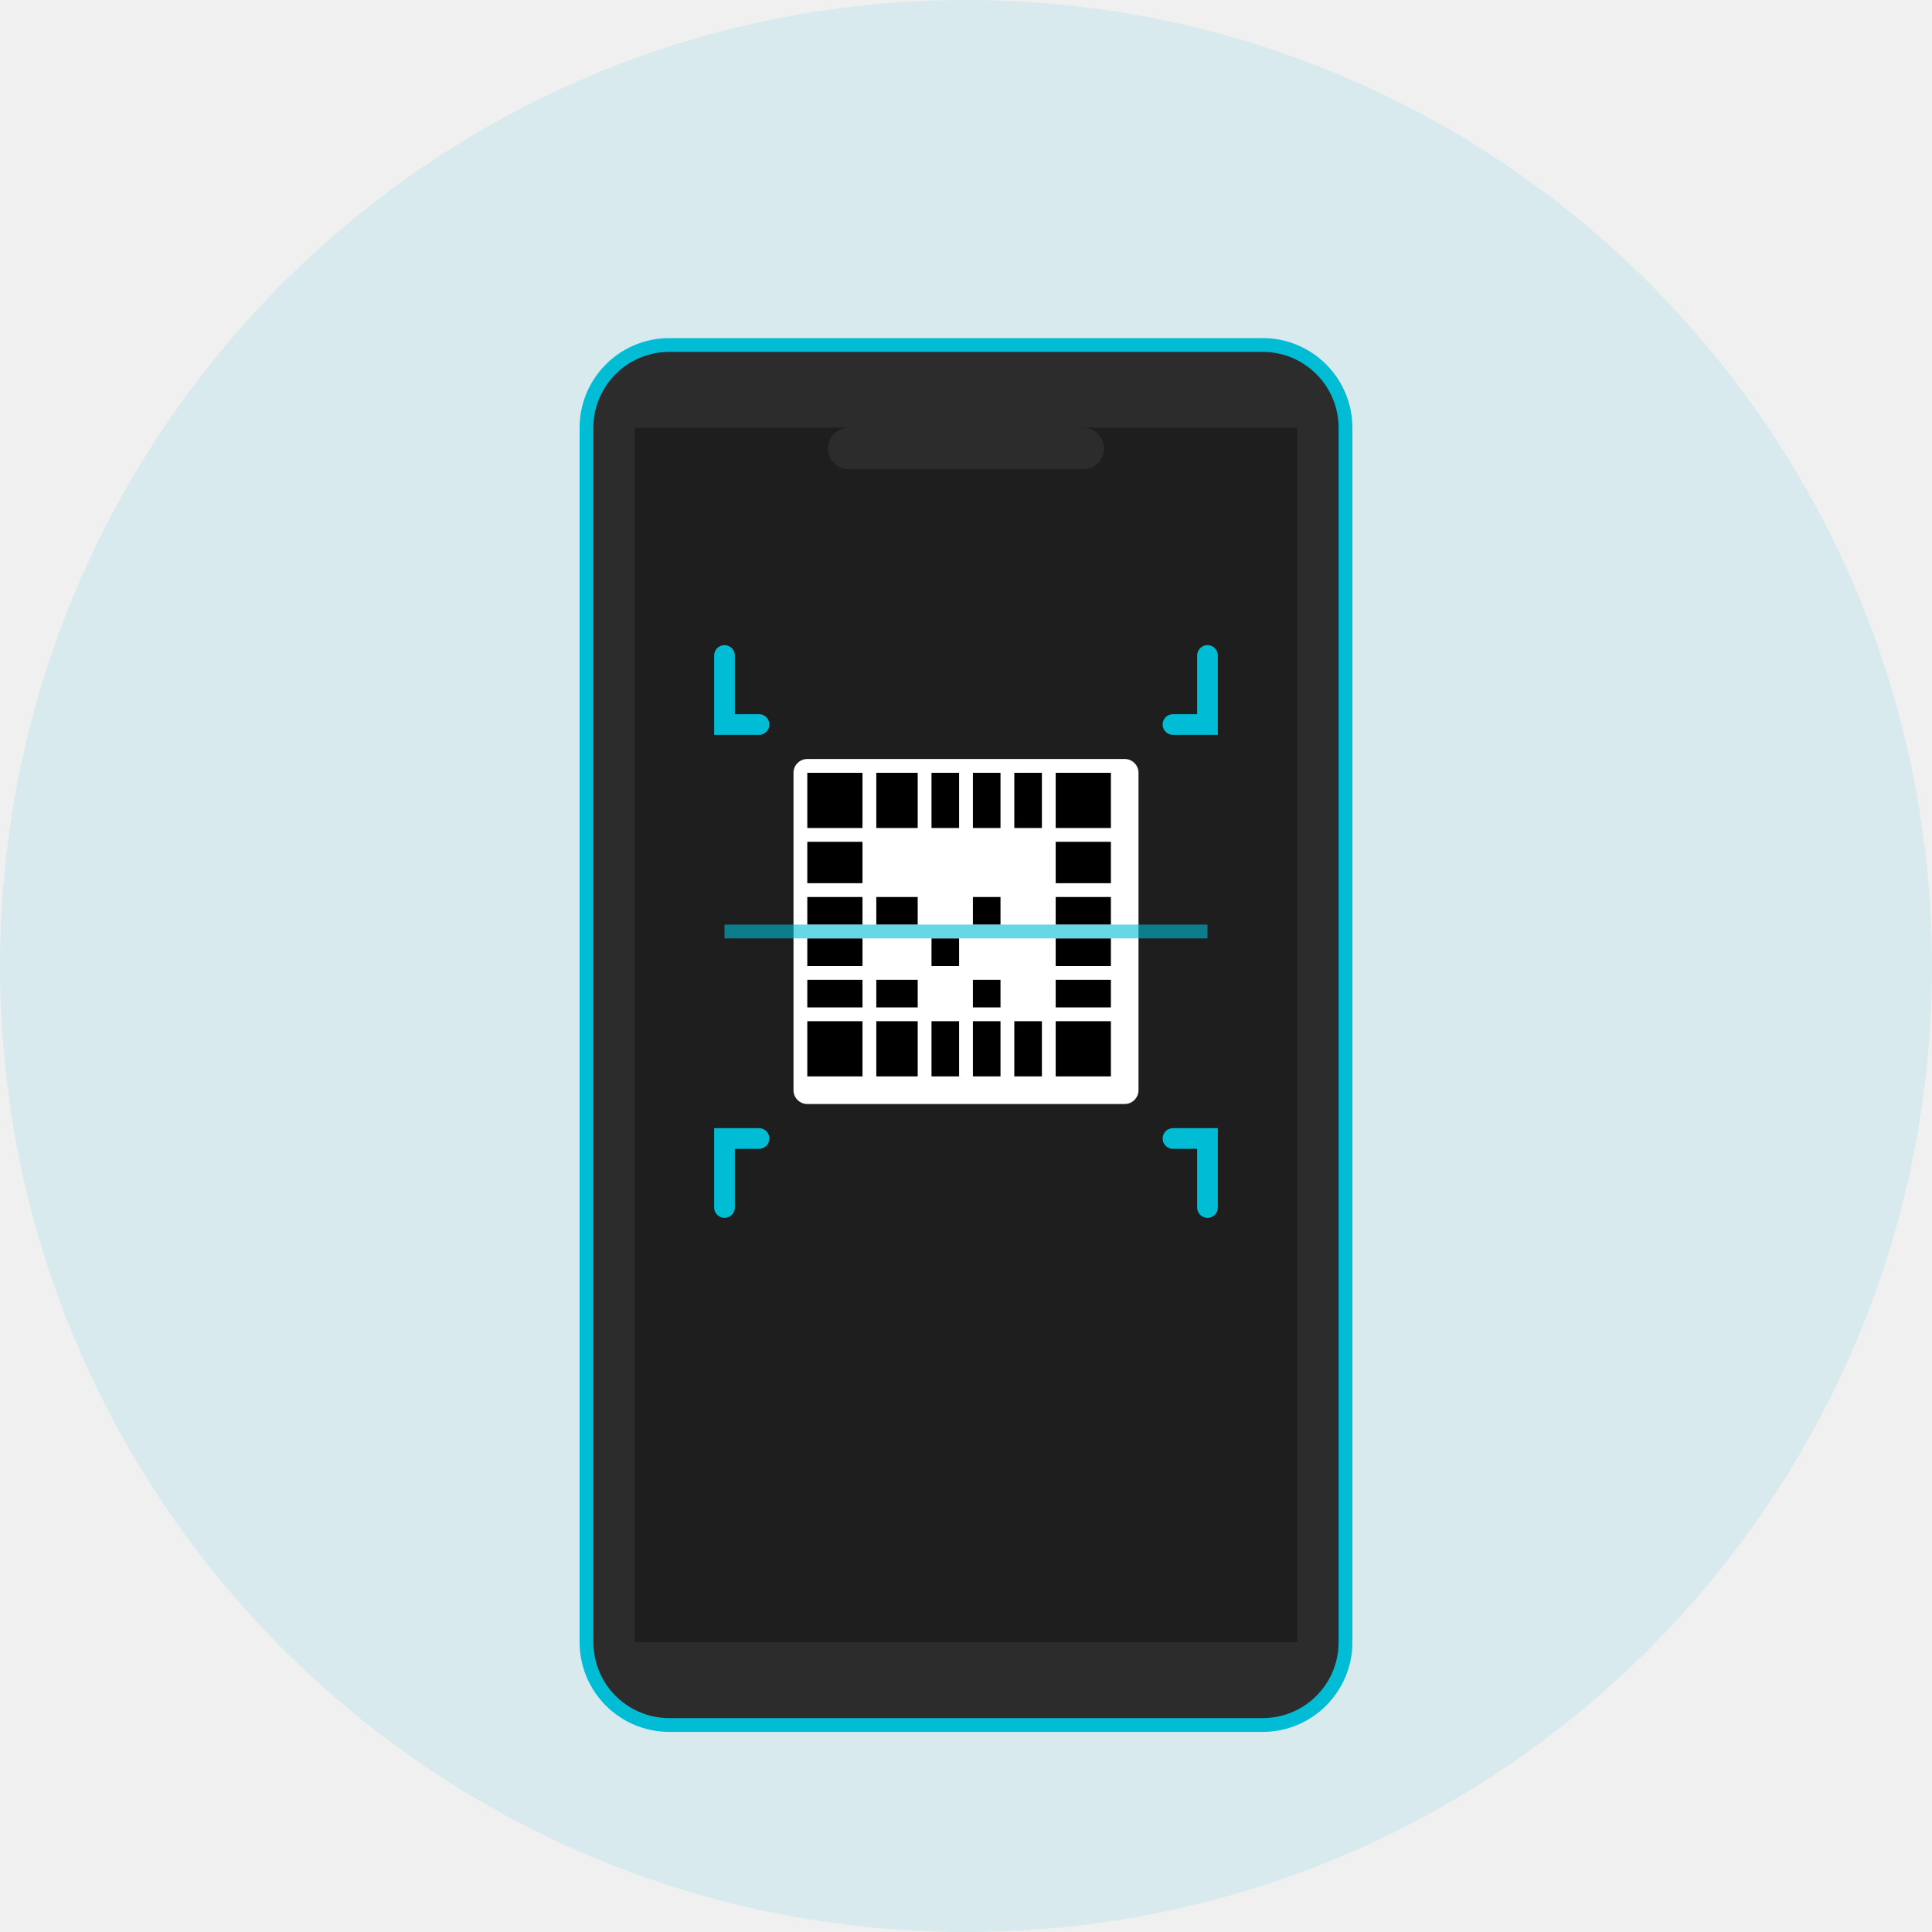
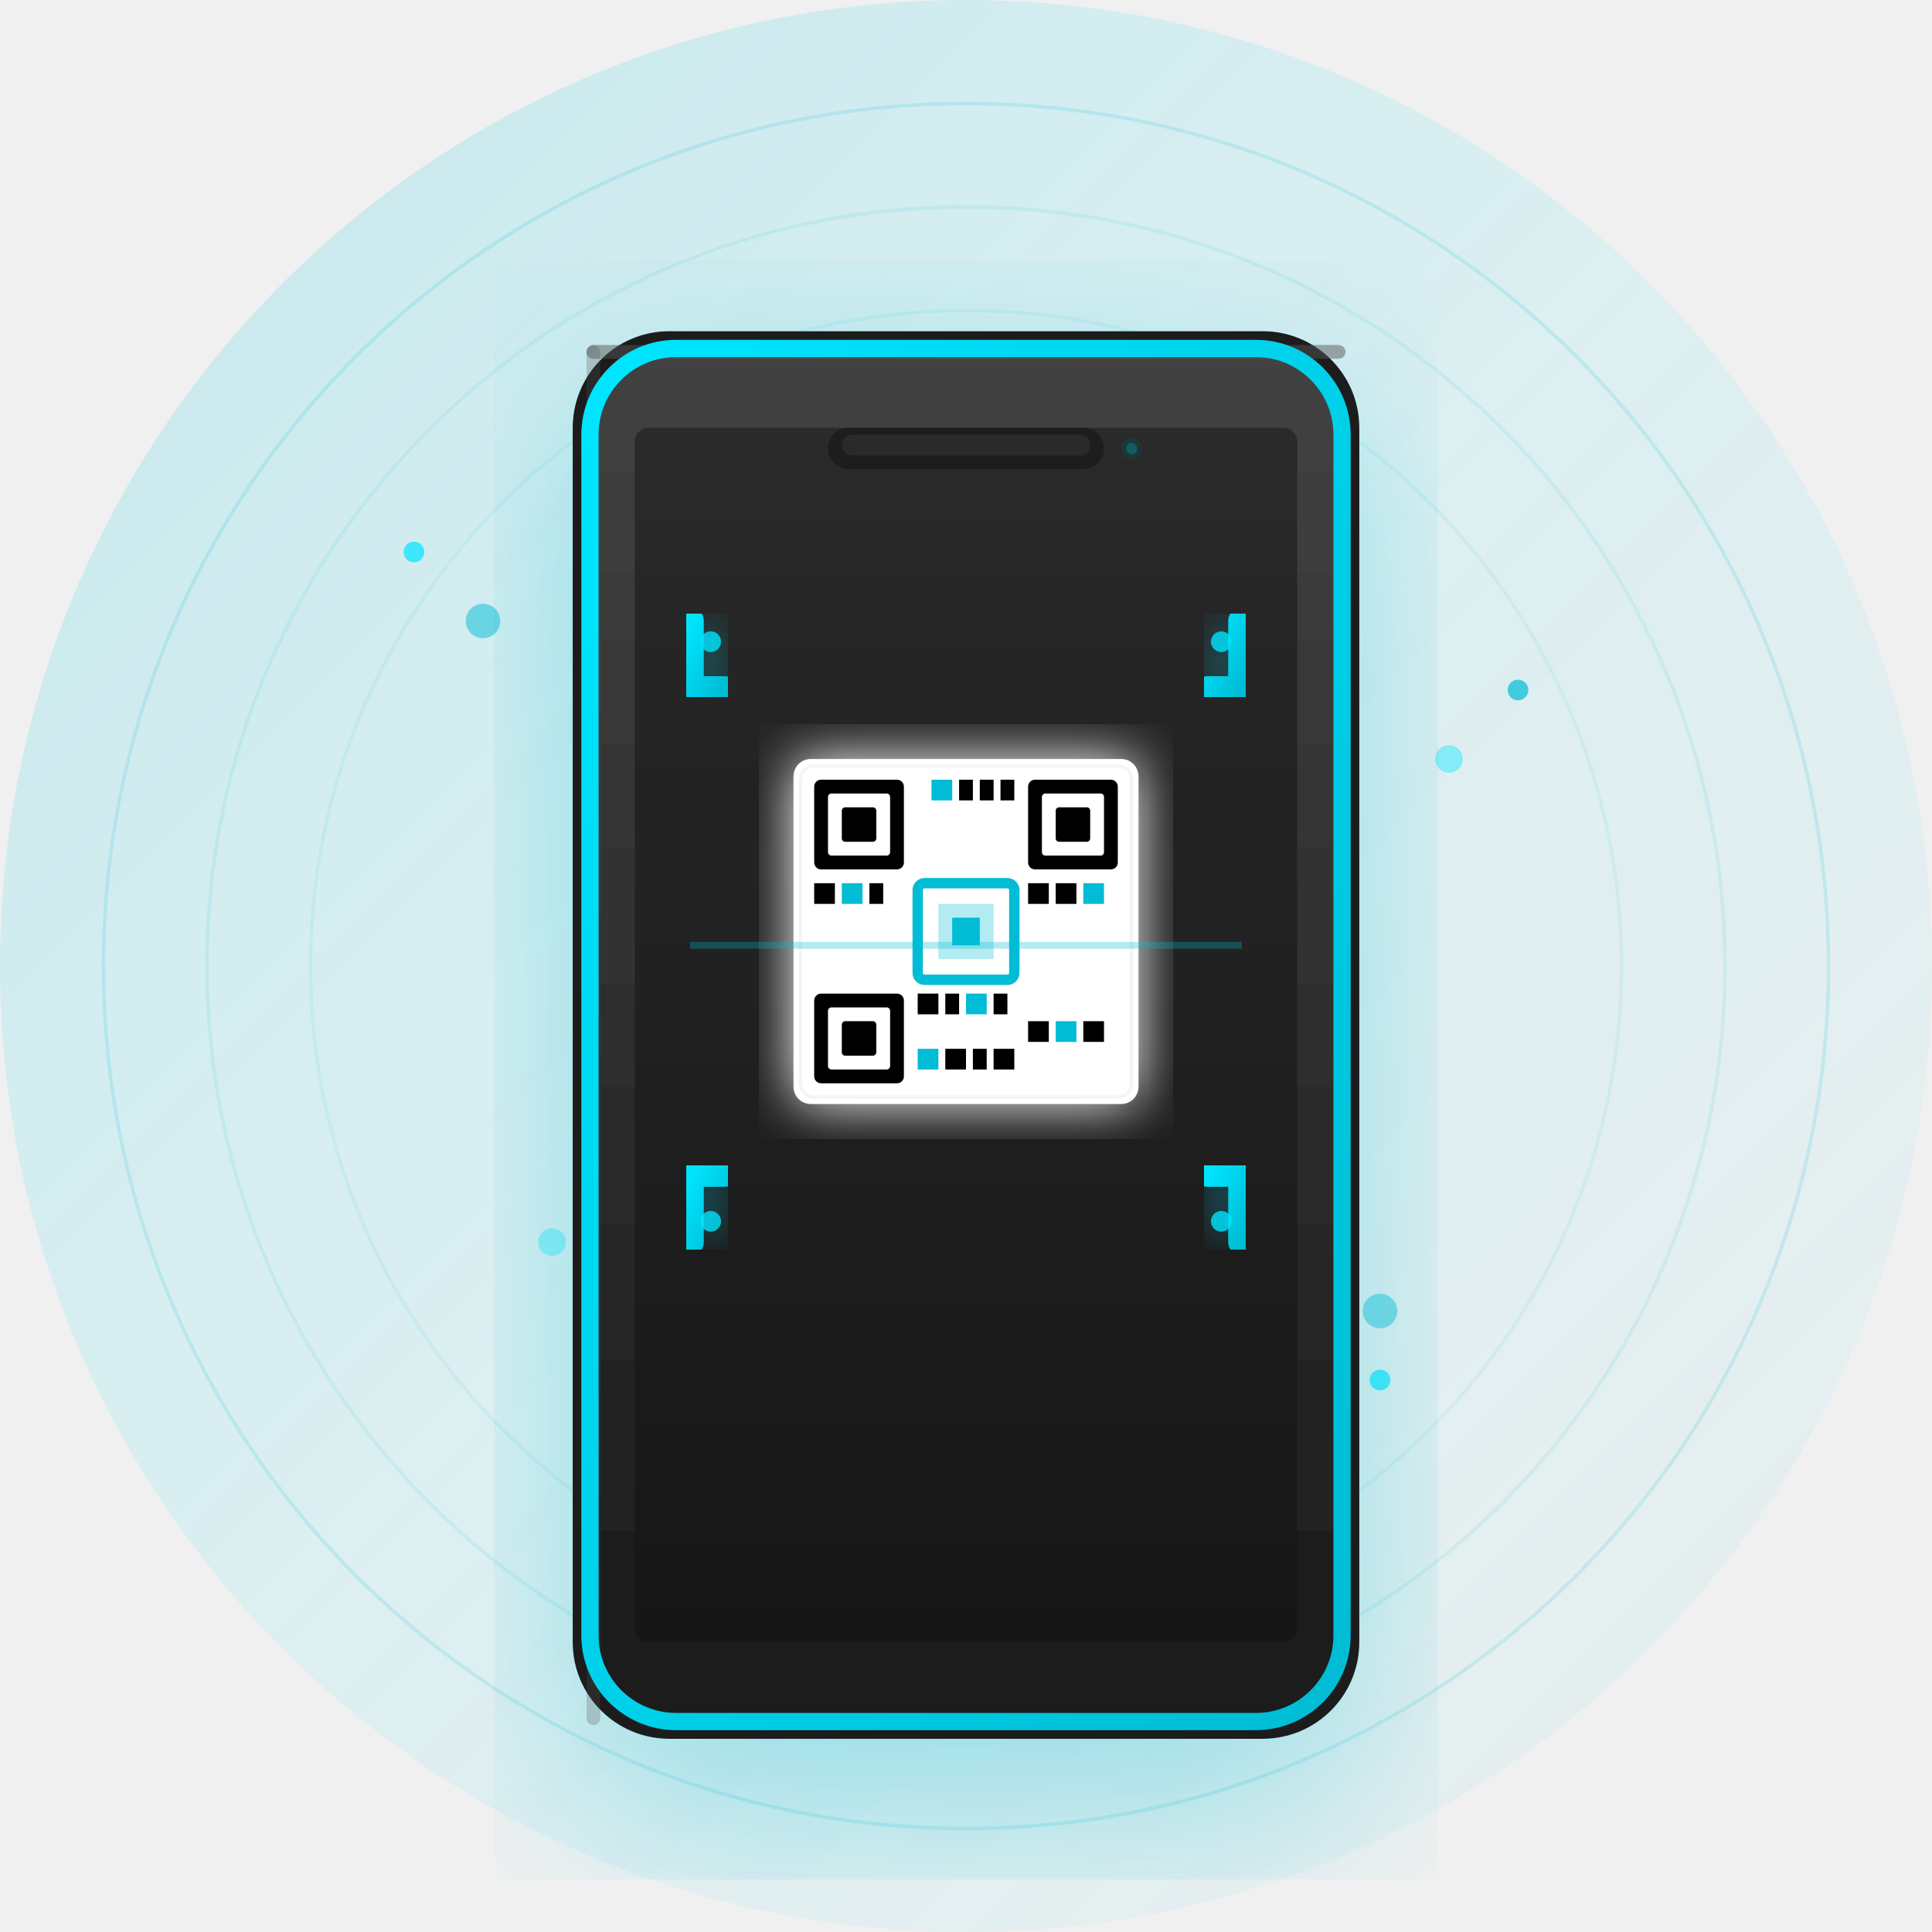
<svg xmlns="http://www.w3.org/2000/svg" width="280" height="280" viewBox="0 0 280 280" fill="none">
-   <circle cx="140" cy="140" r="140" fill="#00BCD4" fill-opacity="0.1" />
-   <rect x="85" y="50" width="110" height="200" rx="12" fill="#2C2C2C" stroke="#00BCD4" stroke-width="2" />
-   <rect x="92" y="62" width="96" height="176" fill="#1E1E1E" />
-   <rect x="120" y="62" width="40" height="6" rx="3" fill="#2C2C2C" />
+   <defs>
+     <linearGradient id="bgGradient1" x1="0%" y1="0%" x2="100%" y2="100%">
+       <stop offset="0%" stop-color="#00BCD4" stop-opacity="0.18" />
+       <stop offset="50%" stop-color="#00E5FF" stop-opacity="0.08" />
+       <stop offset="100%" stop-color="#00BCD4" stop-opacity="0.03" />
+     </linearGradient>
+     <linearGradient id="phoneGradient1" x1="0%" y1="0%" x2="0%" y2="100%">
+       <stop offset="0%" stop-color="#424242" />
+       <stop offset="50%" stop-color="#2E2E2E" />
+       <stop offset="100%" stop-color="#1A1A1A" />
+     </linearGradient>
+     <linearGradient id="screenGradient1" x1="0%" y1="0%" x2="0%" y2="100%">
+       <stop offset="0%" stop-color="#2A2A2A" />
+       <stop offset="100%" stop-color="#161616" />
+     </linearGradient>
+     <linearGradient id="cyanGlow1" x1="0%" y1="0%" x2="100%" y2="100%">
+       <stop offset="0%" stop-color="#00E5FF" />
+       <stop offset="100%" stop-color="#00BCD4" />
+     </linearGradient>
+     <linearGradient id="scanLine" x1="0%" y1="0%" x2="100%" y2="0%">
+       <stop offset="0%" stop-color="#00BCD4" stop-opacity="0" />
+       <stop offset="20%" stop-color="#00E5FF" stop-opacity="0.3" />
+       <stop offset="50%" stop-color="#00E5FF" stop-opacity="0.9" />
+       <stop offset="80%" stop-color="#00E5FF" stop-opacity="0.3" />
+       <stop offset="100%" stop-color="#00BCD4" stop-opacity="0" />
+     </linearGradient>
+     <radialGradient id="qrGlow1">
+       <stop offset="0%" stop-color="#00E5FF" stop-opacity="0.4" />
+       <stop offset="50%" stop-color="#00BCD4" stop-opacity="0.2" />
+       <stop offset="100%" stop-color="#00BCD4" stop-opacity="0" />
+     </radialGradient>
+     <filter id="glow1">
+       <feGaussianBlur stdDeviation="4" result="coloredBlur" />
+       <feMerge>
+         <feMergeNode in="coloredBlur" />
+         <feMergeNode in="SourceGraphic" />
+       </feMerge>
+     </filter>
+     <filter id="shadow1">
+       <feDropShadow dx="0" dy="10" stdDeviation="15" flood-color="#00BCD4" flood-opacity="0.35" />
+     </filter>
+     <clipPath id="scanArea">
+       <rect x="100" y="90" width="80" height="90" rx="2" />
+     </clipPath>
+   </defs>
+   <circle cx="140" cy="140" r="140" fill="url(#bgGradient1)" />
+   <circle cx="140" cy="140" r="125" fill="none" stroke="#00BCD4" stroke-width="0.5" opacity="0.15" />
+   <circle cx="140" cy="140" r="110" fill="none" stroke="#00BCD4" stroke-width="0.5" opacity="0.1" />
+   <circle cx="140" cy="140" r="95" fill="none" stroke="#00BCD4" stroke-width="0.5" opacity="0.08" />
+   <circle cx="70" cy="90" r="2.5" fill="#00BCD4" opacity="0.5" />
+   <circle cx="210" cy="110" r="2" fill="#00E5FF" opacity="0.4" />
+   <circle cx="200" cy="190" r="2.5" fill="#00BCD4" opacity="0.45" />
+   <circle cx="80" cy="180" r="2" fill="#00E5FF" opacity="0.35" />
+   <circle cx="60" cy="80" r="1.5" fill="#00E5FF" opacity="0.7" />
+   <circle cx="220" cy="100" r="1.5" fill="#00BCD4" opacity="0.7" />
+   <circle cx="200" cy="200" r="1.5" fill="#00E5FF" opacity="0.7" />
+   <circle cx="140" cy="145" r="50" fill="url(#qrGlow1)" />
+   <g filter="url(#shadow1)">
+     <rect x="83" y="48" width="114" height="204" rx="14" fill="#1A1A1A" />
+     <rect x="85" y="50" width="110" height="200" rx="13" fill="url(#phoneGradient1)" />
+     <rect x="85" y="50" width="110" height="2" rx="1" fill="#555555" opacity="0.5" />
+     <rect x="85" y="50" width="2" height="200" rx="1" fill="#555555" opacity="0.3" />
+     <rect x="85.5" y="50.5" width="109" height="199" rx="12.5" fill="none" stroke="url(#cyanGlow1)" stroke-width="2.5" />
+   </g>
+   <rect x="92" y="62" width="96" height="176" fill="url(#screenGradient1)" rx="2" />
+   <rect x="120" y="62" width="40" height="6" rx="3" fill="#1C1C1C" />
+   <rect x="122" y="63" width="36" height="3" rx="1.5" fill="#2A2A2A" />
+   <circle cx="164" cy="65" r="1.5" fill="#1A3A3A" />
+   <circle cx="164" cy="65" r="0.8" fill="#00BCD4" opacity="0.3" />
+   <rect x="92" y="62" width="96" height="60" fill="url(#screenGradient1)" opacity="0.1" rx="2" />
  <g transform="translate(115, 110)">
-     <rect width="50" height="50" fill="white" rx="2" />
-     <rect x="2" y="2" width="8" height="8" fill="black" />
-     <rect x="12" y="2" width="6" height="8" fill="black" />
-     <rect x="20" y="2" width="4" height="8" fill="black" />
-     <rect x="26" y="2" width="4" height="8" fill="black" />
-     <rect x="32" y="2" width="4" height="8" fill="black" />
-     <rect x="38" y="2" width="8" height="8" fill="black" />
-     <rect x="2" y="12" width="8" height="6" fill="black" />
-     <rect x="38" y="12" width="8" height="6" fill="black" />
-     <rect x="2" y="20" width="8" height="4" fill="black" />
-     <rect x="12" y="20" width="6" height="4" fill="black" />
-     <rect x="26" y="20" width="4" height="4" fill="black" />
-     <rect x="38" y="20" width="8" height="4" fill="black" />
-     <rect x="2" y="26" width="8" height="4" fill="black" />
-     <rect x="20" y="26" width="4" height="4" fill="black" />
-     <rect x="38" y="26" width="8" height="4" fill="black" />
-     <rect x="2" y="32" width="8" height="4" fill="black" />
-     <rect x="12" y="32" width="6" height="4" fill="black" />
-     <rect x="26" y="32" width="4" height="4" fill="black" />
-     <rect x="38" y="32" width="8" height="4" fill="black" />
-     <rect x="2" y="38" width="8" height="8" fill="black" />
-     <rect x="12" y="38" width="6" height="8" fill="black" />
-     <rect x="20" y="38" width="4" height="8" fill="black" />
-     <rect x="26" y="38" width="4" height="8" fill="black" />
-     <rect x="32" y="38" width="4" height="8" fill="black" />
-     <rect x="38" y="38" width="8" height="8" fill="black" />
+     <rect width="50" height="50" fill="#000000" opacity="0.2" rx="2.5" x="1" y="1" />
+     <rect width="50" height="50" fill="white" rx="2.5" filter="url(#glow1)" />
+     <rect x="1" y="1" width="48" height="48" fill="none" stroke="#F5F5F5" stroke-width="0.5" rx="2" />
+     <g fill="black">
+       <rect x="3" y="3" width="13" height="13" rx="1" />
+       <rect x="5" y="5" width="9" height="9" rx="0.5" fill="white" />
+       <rect x="7" y="7" width="5" height="5" rx="0.5" fill="black" />
+       <rect x="34" y="3" width="13" height="13" rx="1" />
+       <rect x="36" y="5" width="9" height="9" rx="0.5" fill="white" />
+       <rect x="38" y="7" width="5" height="5" rx="0.5" fill="black" />
+       <rect x="3" y="34" width="13" height="13" rx="1" />
+       <rect x="5" y="36" width="9" height="9" rx="0.5" fill="white" />
+       <rect x="7" y="38" width="5" height="5" rx="0.5" fill="black" />
+     </g>
+     <rect x="20" y="3" width="3" height="3" fill="#00BCD4" />
+     <rect x="24" y="3" width="2" height="3" fill="black" />
+     <rect x="27" y="3" width="2" height="3" fill="black" />
+     <rect x="30" y="3" width="2" height="3" fill="black" />
+     <rect x="3" y="18" width="3" height="3" fill="black" />
+     <rect x="7" y="18" width="3" height="3" fill="#00BCD4" />
+     <rect x="11" y="18" width="2" height="3" fill="black" />
+     <rect x="18" y="18" width="14" height="14" fill="none" stroke="#00BCD4" stroke-width="1.5" rx="1" />
+     <rect x="21" y="21" width="8" height="8" fill="#00BCD4" opacity="0.3" />
+     <rect x="23" y="23" width="4" height="4" fill="#00BCD4" />
+     <rect x="34" y="18" width="3" height="3" fill="black" />
+     <rect x="38" y="18" width="3" height="3" fill="black" />
+     <rect x="42" y="18" width="3" height="3" fill="#00BCD4" />
+     <rect x="18" y="34" width="3" height="3" fill="black" />
+     <rect x="22" y="34" width="2" height="3" fill="black" />
+     <rect x="25" y="34" width="3" height="3" fill="#00BCD4" />
+     <rect x="29" y="34" width="2" height="3" fill="black" />
+     <rect x="34" y="38" width="3" height="3" fill="black" />
+     <rect x="38" y="38" width="3" height="3" fill="#00BCD4" />
+     <rect x="42" y="38" width="3" height="3" fill="black" />
+     <rect x="18" y="42" width="3" height="3" fill="#00BCD4" />
+     <rect x="22" y="42" width="3" height="3" fill="black" />
+     <rect x="26" y="42" width="2" height="3" fill="black" />
+     <rect x="29" y="42" width="3" height="3" fill="black" />
  </g>
-   <path d="M 105 95 L 105 100 L 105 105 L 110 105" stroke="#00BCD4" stroke-width="3" stroke-linecap="round" fill="none" />
-   <path d="M 175 95 L 175 100 L 175 105 L 170 105" stroke="#00BCD4" stroke-width="3" stroke-linecap="round" fill="none" />
-   <path d="M 105 175 L 105 170 L 105 165 L 110 165" stroke="#00BCD4" stroke-width="3" stroke-linecap="round" fill="none" />
-   <path d="M 175 175 L 175 170 L 175 165 L 170 165" stroke="#00BCD4" stroke-width="3" stroke-linecap="round" fill="none" />
-   <line x1="105" y1="135" x2="175" y2="135" stroke="#00BCD4" stroke-width="2" opacity="0.6" />
+   <g stroke="url(#cyanGlow1)" stroke-width="4" stroke-linecap="round" fill="none">
+     <path d="M 100 90 L 100 95 L 100 100 L 105 100" filter="url(#glow1)" />
+     <path d="M 180 90 L 180 95 L 180 100 L 175 100" filter="url(#glow1)" />
+     <path d="M 100 180 L 100 175 L 100 170 L 105 170" filter="url(#glow1)" />
+     <path d="M 180 180 L 180 175 L 180 170 L 175 170" filter="url(#glow1)" />
+   </g>
+   <g clip-path="url(#scanArea)">
+     <line x1="100" y1="135" x2="180" y2="135" stroke="url(#scanLine)" stroke-width="3" filter="url(#glow1)" />
+     <line x1="100" y1="137" x2="180" y2="137" stroke="#00BCD4" stroke-width="1" opacity="0.3" />
+   </g>
+   <circle cx="103" cy="93" r="1.5" fill="#00E5FF" opacity="0.8" />
+   <circle cx="177" cy="93" r="1.5" fill="#00E5FF" opacity="0.8" />
+   <circle cx="103" cy="177" r="1.5" fill="#00E5FF" opacity="0.8" />
+   <circle cx="177" cy="177" r="1.5" fill="#00E5FF" opacity="0.8" />
</svg>
